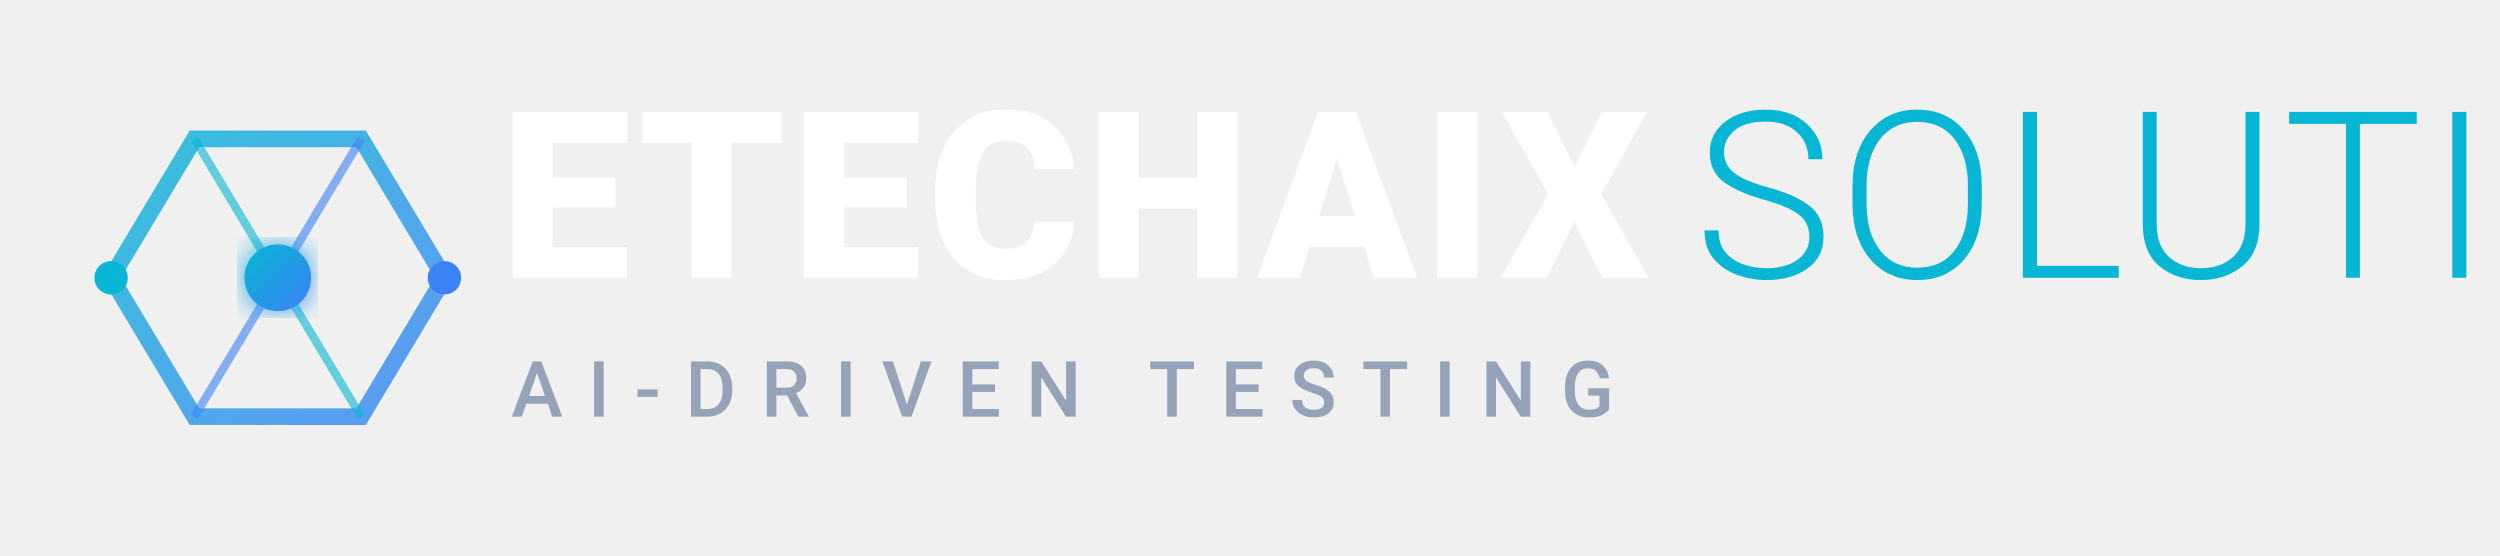
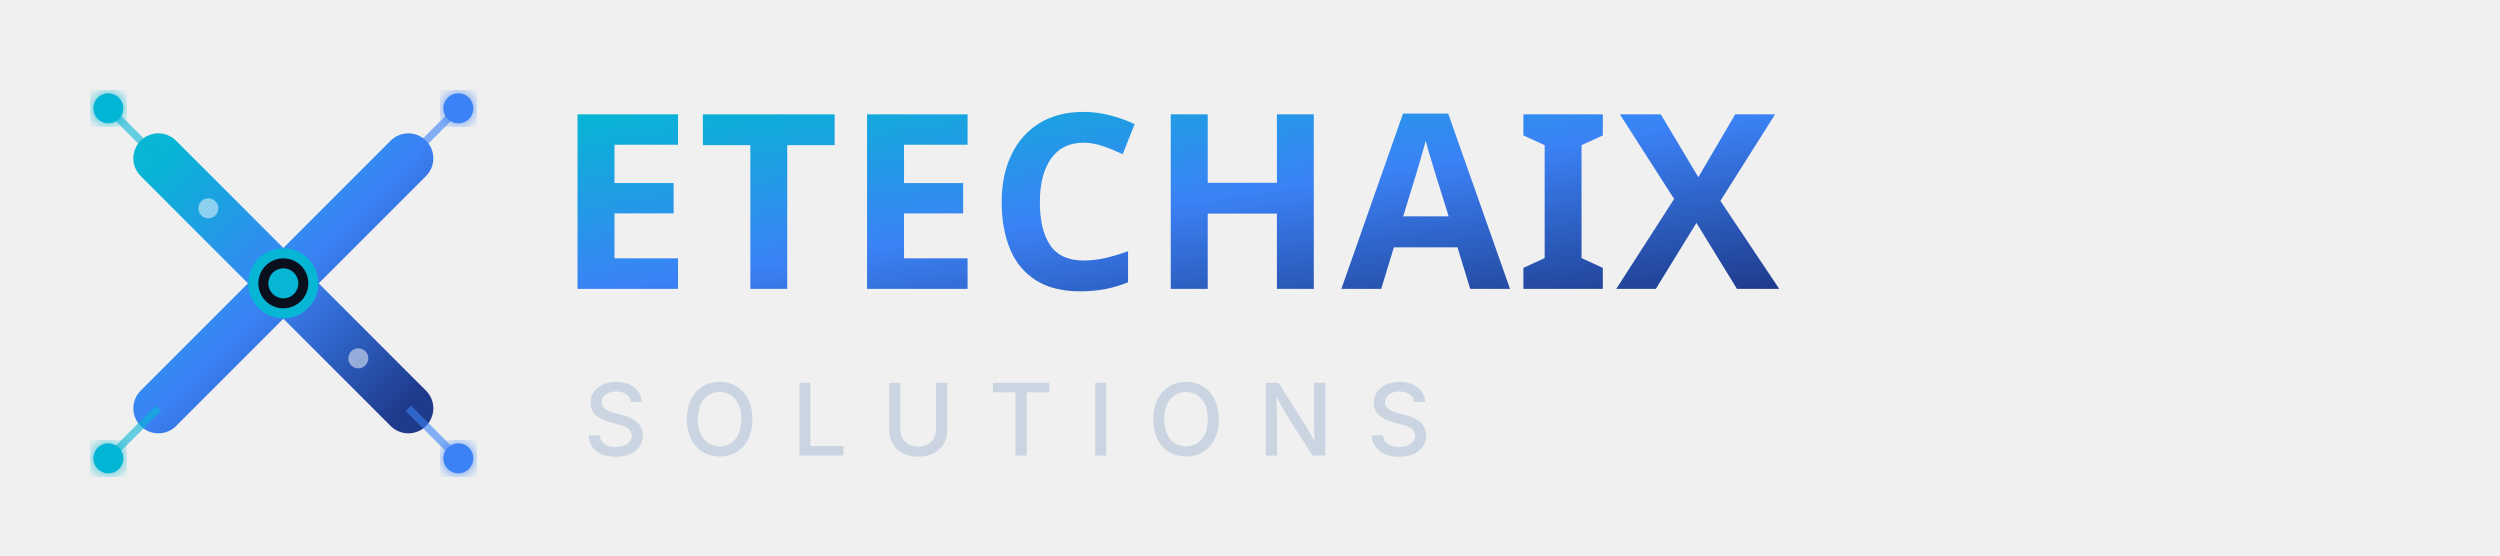
<svg xmlns="http://www.w3.org/2000/svg" width="450" height="100" viewBox="0 0 450 100" fill="none">
  <defs>
-     <linearGradient id="grad_brand" x1="0%" y1="0%" x2="100%" y2="100%">
+     <linearGradient id="grad_x" x1="0%" y1="0%" x2="100%" y2="100%">
      <stop offset="0%" style="stop-color:#06b6d4;stop-opacity:1" />
-       <stop offset="100%" style="stop-color:#3b82f6;stop-opacity:1" />
+       <stop offset="50%" style="stop-color:#3b82f6;stop-opacity:1" />
+       <stop offset="100%" style="stop-color:#1e3a8a;stop-opacity:1" />
    </linearGradient>
-     <filter id="glow">
-       <feGaussianBlur stdDeviation="2.5" result="coloredBlur" />
+     <filter id="glow_x">
+       <feGaussianBlur stdDeviation="1.5" result="coloredBlur" />
      <feMerge>
        <feMergeNode in="coloredBlur" />
        <feMergeNode in="SourceGraphic" />
      </feMerge>
    </filter>
  </defs>
-   <g transform="translate(10, 15)">
-     <path d="M25 10 L55 10 L70 35 L55 60 L25 60 L10 35 Z" stroke="url(#grad_brand)" stroke-width="3" fill="none" opacity="0.8" />
-     <path d="M25 10 L40 35 L55 60" stroke="#06b6d4" stroke-width="1.5" opacity="0.6" />
-     <path d="M55 10 L40 35 L25 60" stroke="#3b82f6" stroke-width="1.5" opacity="0.6" />
-     <circle cx="10" cy="35" r="3" fill="#06b6d4" />
-     <circle cx="70" cy="35" r="3" fill="#3b82f6" />
-     <circle cx="40" cy="35" r="6" fill="url(#grad_brand)" filter="url(#glow)" />
+   <g transform="translate(15, 15) scale(0.9)">
+     <line x1="15" y1="15" x2="65" y2="65" stroke="url(#grad_x)" stroke-width="10" stroke-linecap="round" />
+     <line x1="65" y1="15" x2="15" y2="65" stroke="url(#grad_x)" stroke-width="10" stroke-linecap="round" />
+     <circle cx="40" cy="40" r="6" fill="#0a0f1e" stroke="#06b6d4" stroke-width="2" />
+     <circle cx="40" cy="40" r="3" fill="#06b6d4" />
+     <line x1="15" y1="15" x2="5" y2="5" stroke="#06b6d4" stroke-width="1.5" opacity="0.6" />
+     <line x1="65" y1="15" x2="75" y2="5" stroke="#3b82f6" stroke-width="1.5" opacity="0.6" />
+     <line x1="15" y1="65" x2="5" y2="75" stroke="#06b6d4" stroke-width="1.5" opacity="0.6" />
+     <line x1="65" y1="65" x2="75" y2="75" stroke="#3b82f6" stroke-width="1.5" opacity="0.6" />
+     <circle cx="5" cy="5" r="3" fill="#06b6d4" filter="url(#glow_x)" />
+     <circle cx="75" cy="5" r="3" fill="#3b82f6" filter="url(#glow_x)" />
+     <circle cx="5" cy="75" r="3" fill="#06b6d4" filter="url(#glow_x)" />
+     <circle cx="75" cy="75" r="3" fill="#3b82f6" filter="url(#glow_x)" />
+     <circle cx="25" cy="25" r="2" fill="white" opacity="0.5" />
+     <circle cx="55" cy="55" r="2" fill="white" opacity="0.5" />
  </g>
-   <text x="90" y="50" font-family="'Segoe UI', Roboto, Helvetica, Arial, sans-serif" font-weight="800" font-size="42" fill="white" letter-spacing="1">ETECHAIX</text>
-   <text x="305" y="50" font-family="'Segoe UI', Roboto, Helvetica, Arial, sans-serif" font-weight="300" font-size="42" fill="#06b6d4" letter-spacing="1">SOLUTIONS</text>
-   <text x="92" y="75" font-family="'Segoe UI', Roboto, Helvetica, Arial, sans-serif" font-weight="500" font-size="14" fill="#94a3b8" letter-spacing="4.5">AI-DRIVEN TESTING</text>
+   <text x="100" y="52" font-family="'Outfit', 'Segoe UI', sans-serif" font-weight="700" font-size="44" fill="url(#grad_x)" letter-spacing="1">ETECHAIX</text>
+   <text x="105" y="82" font-family="'Inter', 'Segoe UI', sans-serif" font-weight="500" font-size="18" fill="#cbd5e1" letter-spacing="6">SOLUTIONS</text>
</svg>
